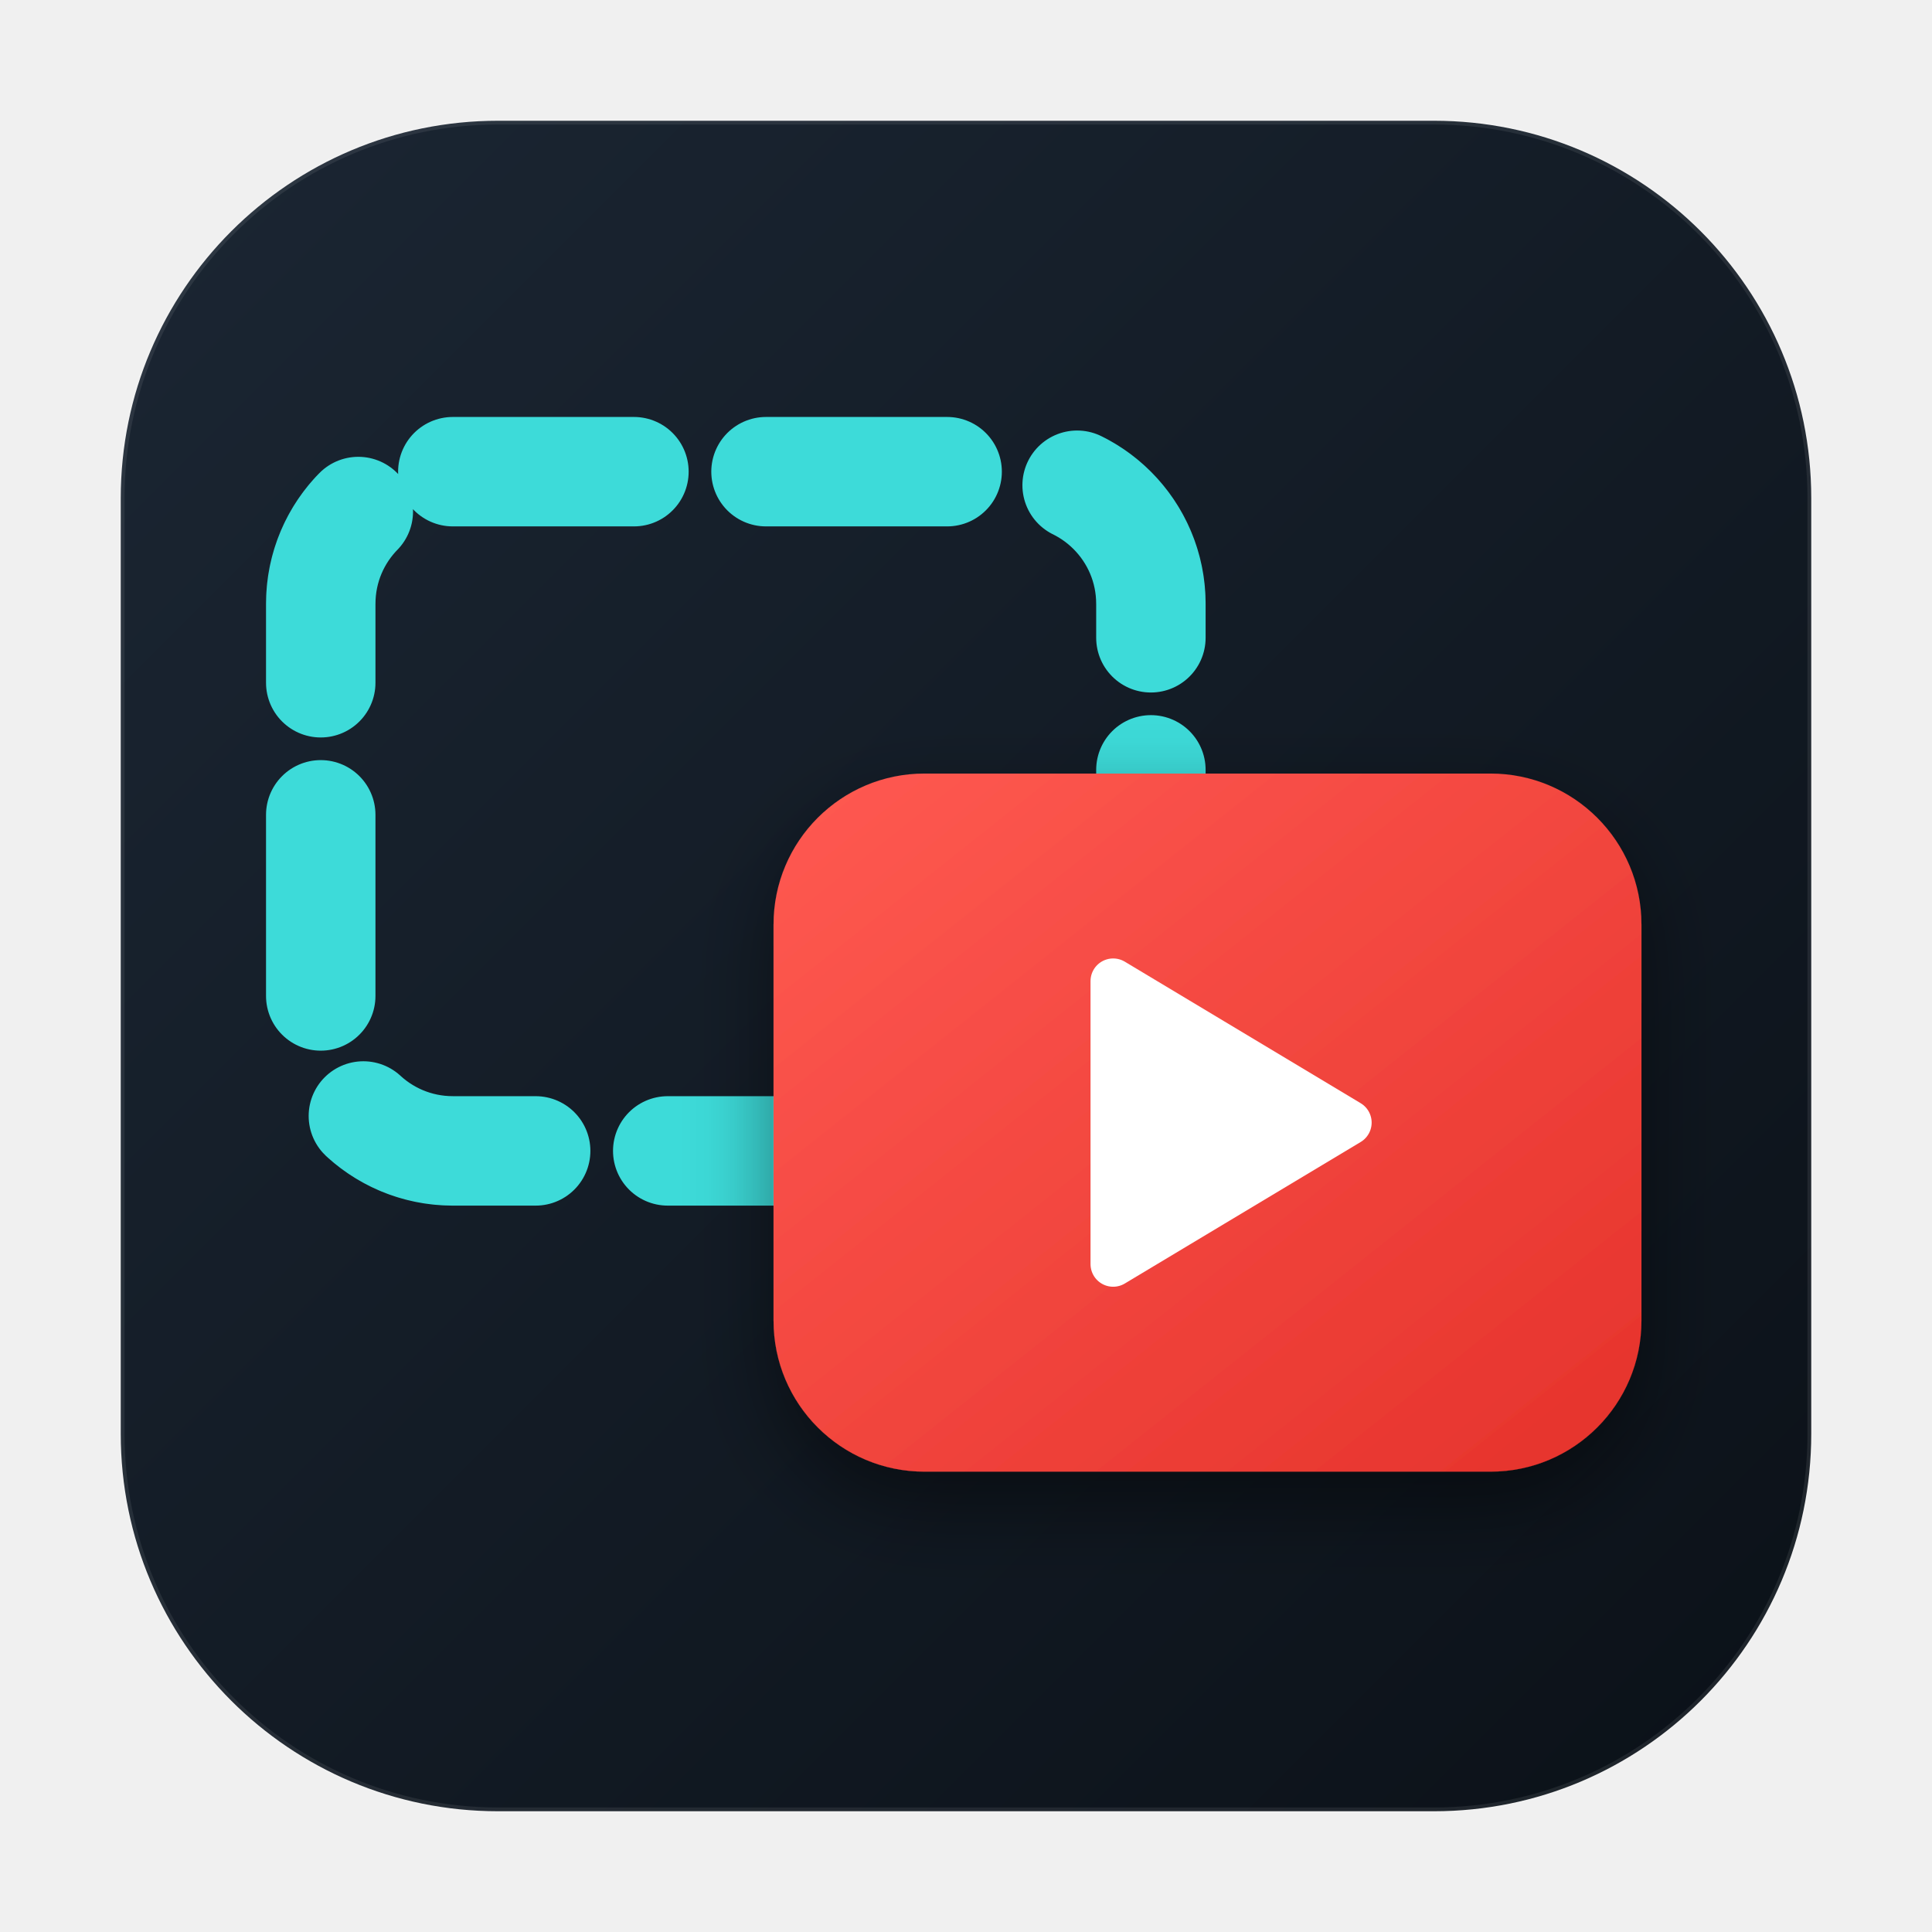
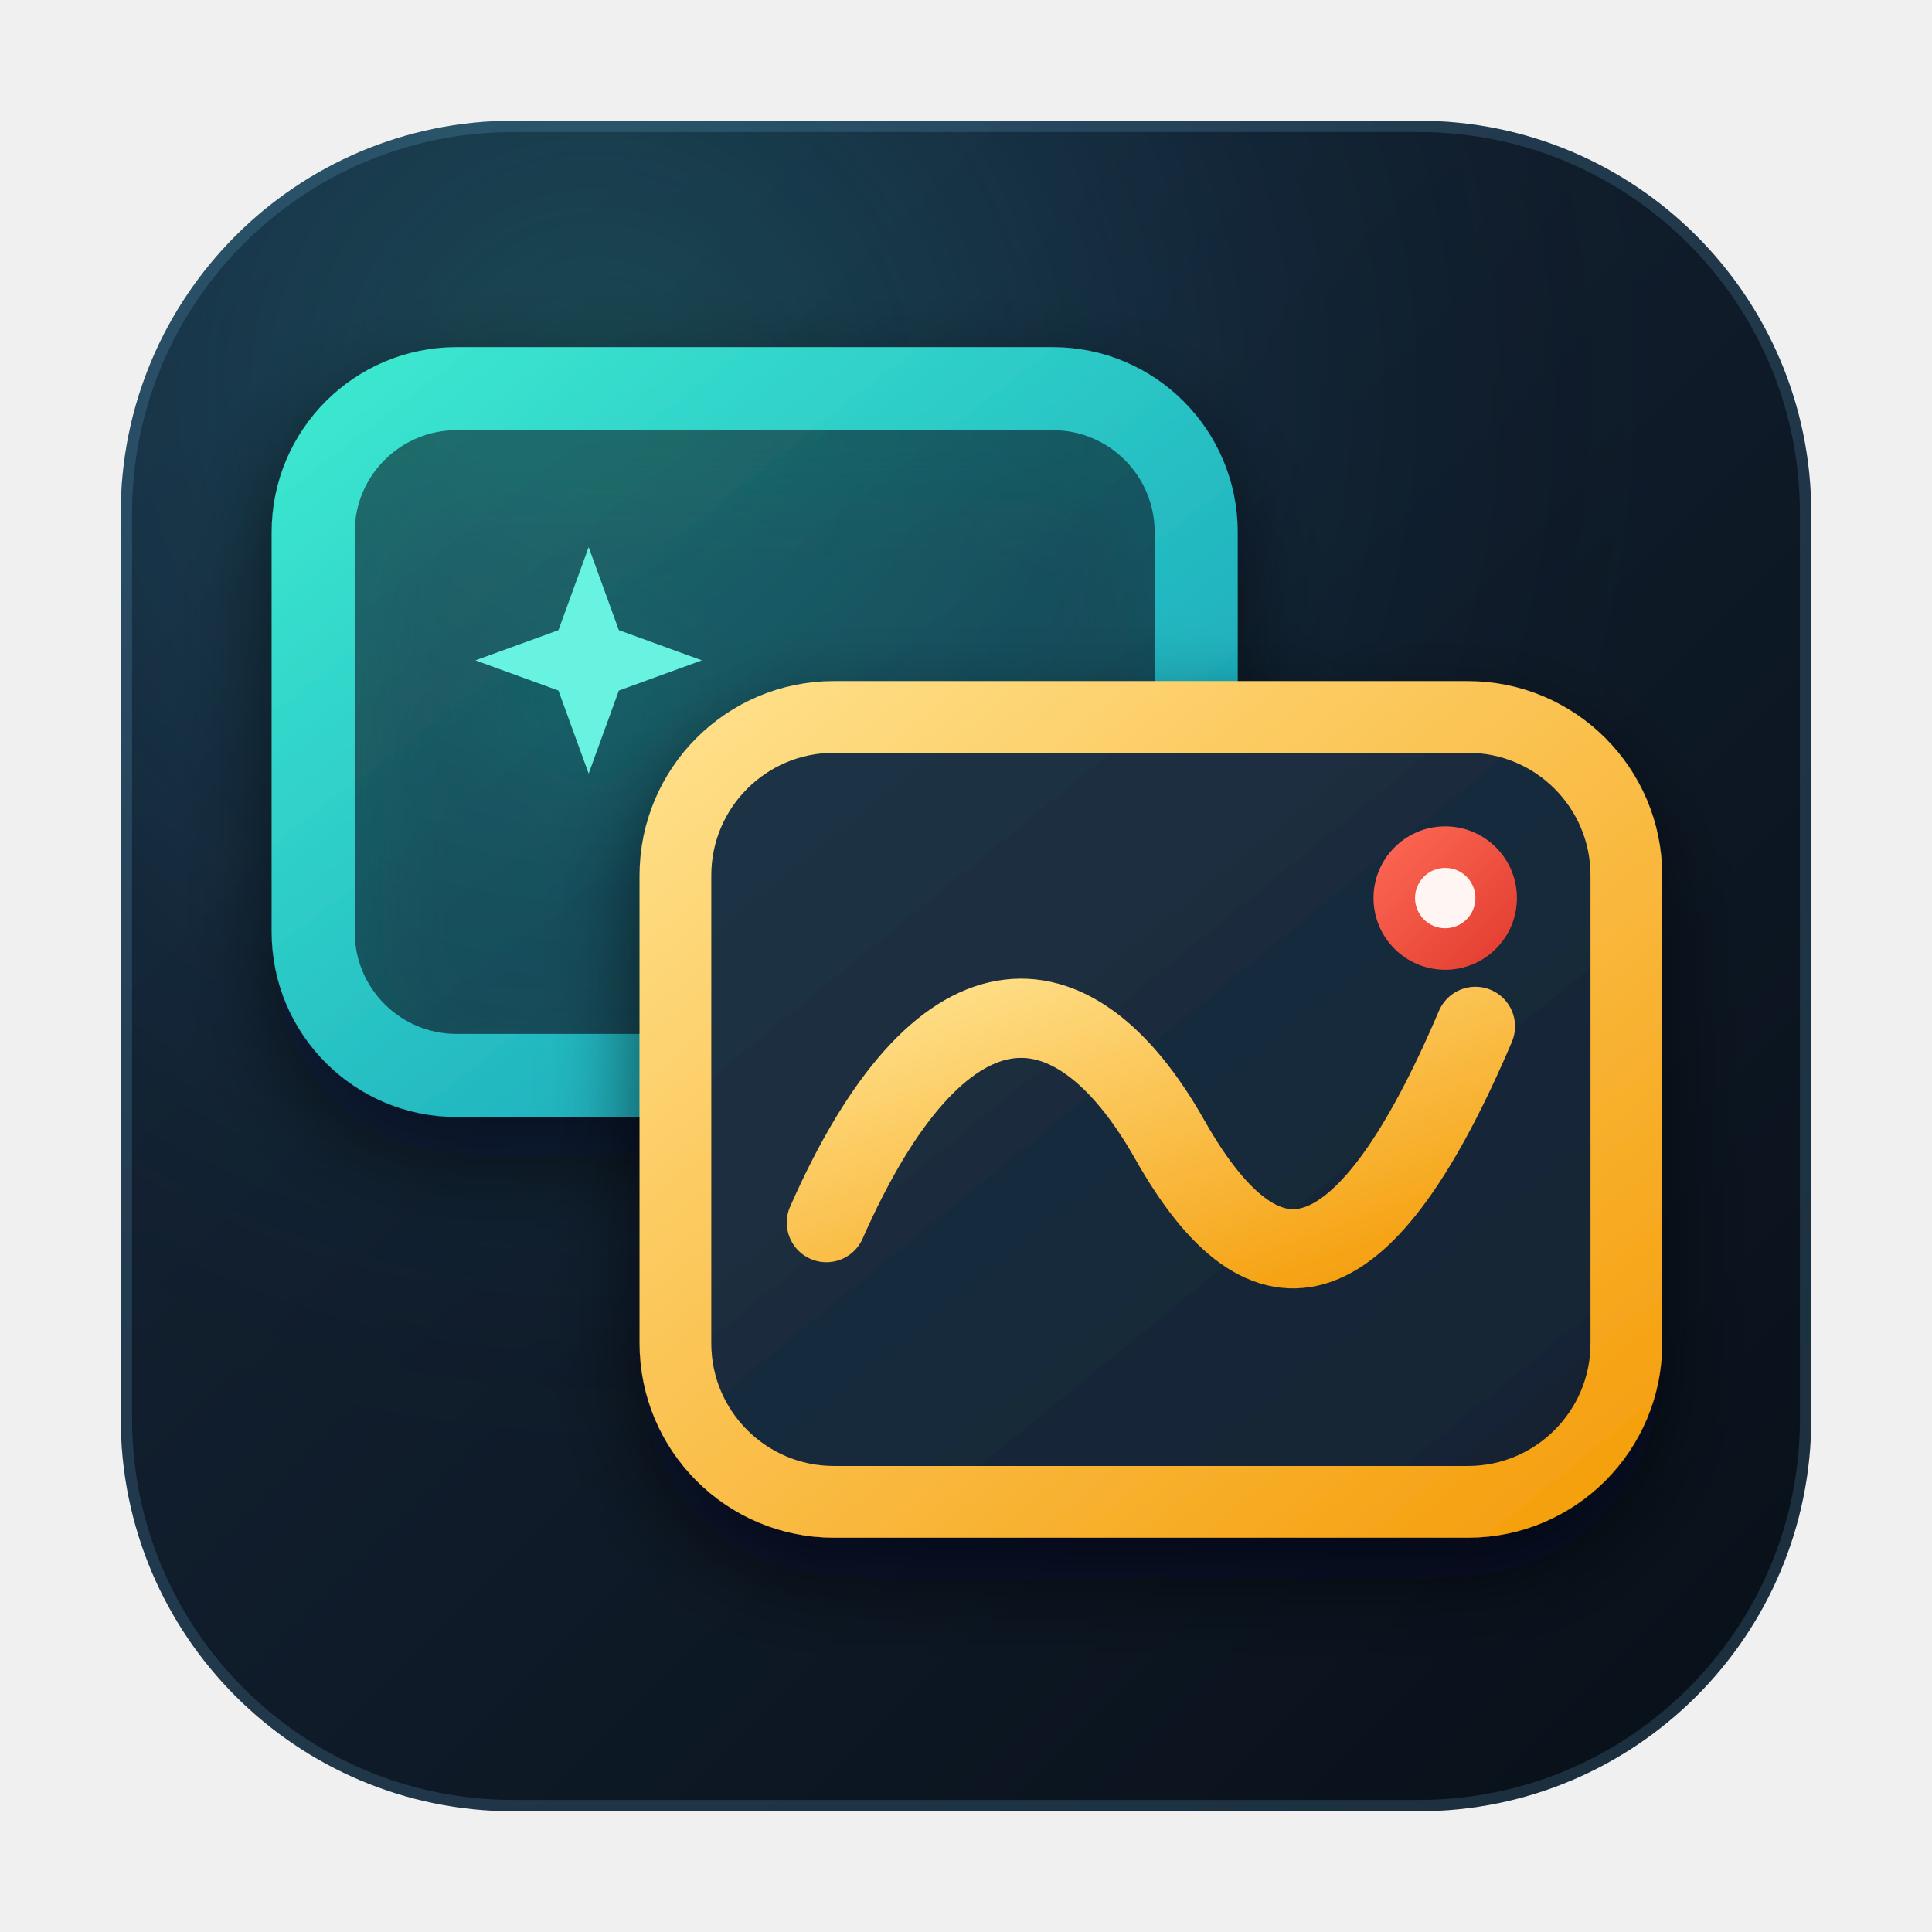
<svg xmlns="http://www.w3.org/2000/svg" width="1024" height="1024" viewBox="0 0 1024 1024">
  <defs>
    <linearGradient id="bg" x1="0" y1="0" x2="1" y2="1">
-       <stop offset="0" stop-color="#1b2633" />
-       <stop offset="1" stop-color="#0b1118" />
+       <stop offset="0%" stop-color="#162638" />
+       <stop offset="52%" stop-color="#0f1b29" />
+       <stop offset="100%" stop-color="#080f18" />
    </linearGradient>
-     <linearGradient id="live" x1="0" y1="0" x2="1" y2="1">
-       <stop offset="0" stop-color="#ff5a52" />
-       <stop offset="1" stop-color="#e5322b" />
+     <radialGradient id="topGlow" cx="28%" cy="16%" r="68%">
+       <stop offset="0%" stop-color="#2dd4bf" stop-opacity=".22" />
+       <stop offset="55%" stop-color="#38bdf8" stop-opacity=".06" />
+       <stop offset="100%" stop-color="#000000" stop-opacity="0" />
+     </radialGradient>
+     <linearGradient id="jade" x1="0" y1="0" x2="1" y2="1">
+       <stop offset="0%" stop-color="#3ce8d0" />
+       <stop offset="100%" stop-color="#149cb8" />
    </linearGradient>
-     <filter id="sh" x="-20%" y="-20%" width="140%" height="140%">
-       <feDropShadow dx="0" dy="18" stdDeviation="22" flood-color="#000" flood-opacity=".45" />
+     <linearGradient id="board" x1="0" y1="0" x2="1" y2="1">
+       <stop offset="0%" stop-color="#1f3447" />
+       <stop offset="100%" stop-color="#132231" />
+     </linearGradient>
+     <linearGradient id="gold" x1="0" y1="0" x2="1" y2="1">
+       <stop offset="0%" stop-color="#ffe08a" />
+       <stop offset="100%" stop-color="#f59e0b" />
+     </linearGradient>
+     <linearGradient id="cinnabar" x1="0" y1="0" x2="1" y2="1">
+       <stop offset="0%" stop-color="#ff6b57" />
+       <stop offset="100%" stop-color="#e03a2d" />
+     </linearGradient>
+     <filter id="cardShadow" x="-20%" y="-20%" width="145%" height="145%">
+       <feDropShadow dx="0" dy="22" stdDeviation="24" flood-color="#02060c" flood-opacity=".62" />
    </filter>
  </defs>
-   <rect x="64" y="64" width="896" height="896" rx="200" fill="url(#bg)" />
-   <rect x="64.5" y="64.5" width="895" height="895" rx="199.5" fill="none" stroke="#ffffff" stroke-opacity=".08" stroke-width="3" />
-   <rect x="170" y="250" width="440" height="360" rx="70" fill="none" stroke="#3ddbd9" stroke-width="58" stroke-dasharray="96 70" stroke-linecap="round" />
-   <g filter="url(#sh)">
-     <rect x="410" y="410" width="460" height="370" rx="80" fill="url(#live)" />
+   <rect x="64" y="64" width="896" height="896" rx="208" fill="url(#bg)" />
+   <rect x="64" y="64" width="896" height="896" rx="208" fill="url(#topGlow)" />
+   <rect x="67" y="67" width="890" height="890" rx="205" fill="none" stroke="#7dd3fc" stroke-opacity=".16" stroke-width="6" />
+   <g filter="url(#cardShadow)">
+     <rect x="166" y="206" width="468" height="364" rx="76" fill="url(#jade)" fill-opacity=".2" stroke="url(#jade)" stroke-width="44" />
+     <path d="M312 290 L328 334 L372 350 L328 366 L312 410 L296 366 L252 350 L296 334 Z" fill="#67f3e0" />
  </g>
-   <path d="M590 520 L590 670 L715 595 Z" fill="#fff" stroke="#fff" stroke-width="24" stroke-linejoin="round" />
+   <g filter="url(#cardShadow)">
+     <rect x="358" y="380" width="504" height="416" rx="84" fill="url(#board)" stroke="url(#gold)" stroke-width="38" />
+     <path d="M438 648 C 498 512, 568 512, 620 604 S 724 680, 782 544" fill="none" stroke="url(#gold)" stroke-width="42" stroke-linecap="round" />
+     <circle cx="766" cy="476" r="38" fill="url(#cinnabar)" />
+     <circle cx="766" cy="476" r="16" fill="#fff5f2" />
+   </g>
</svg>
